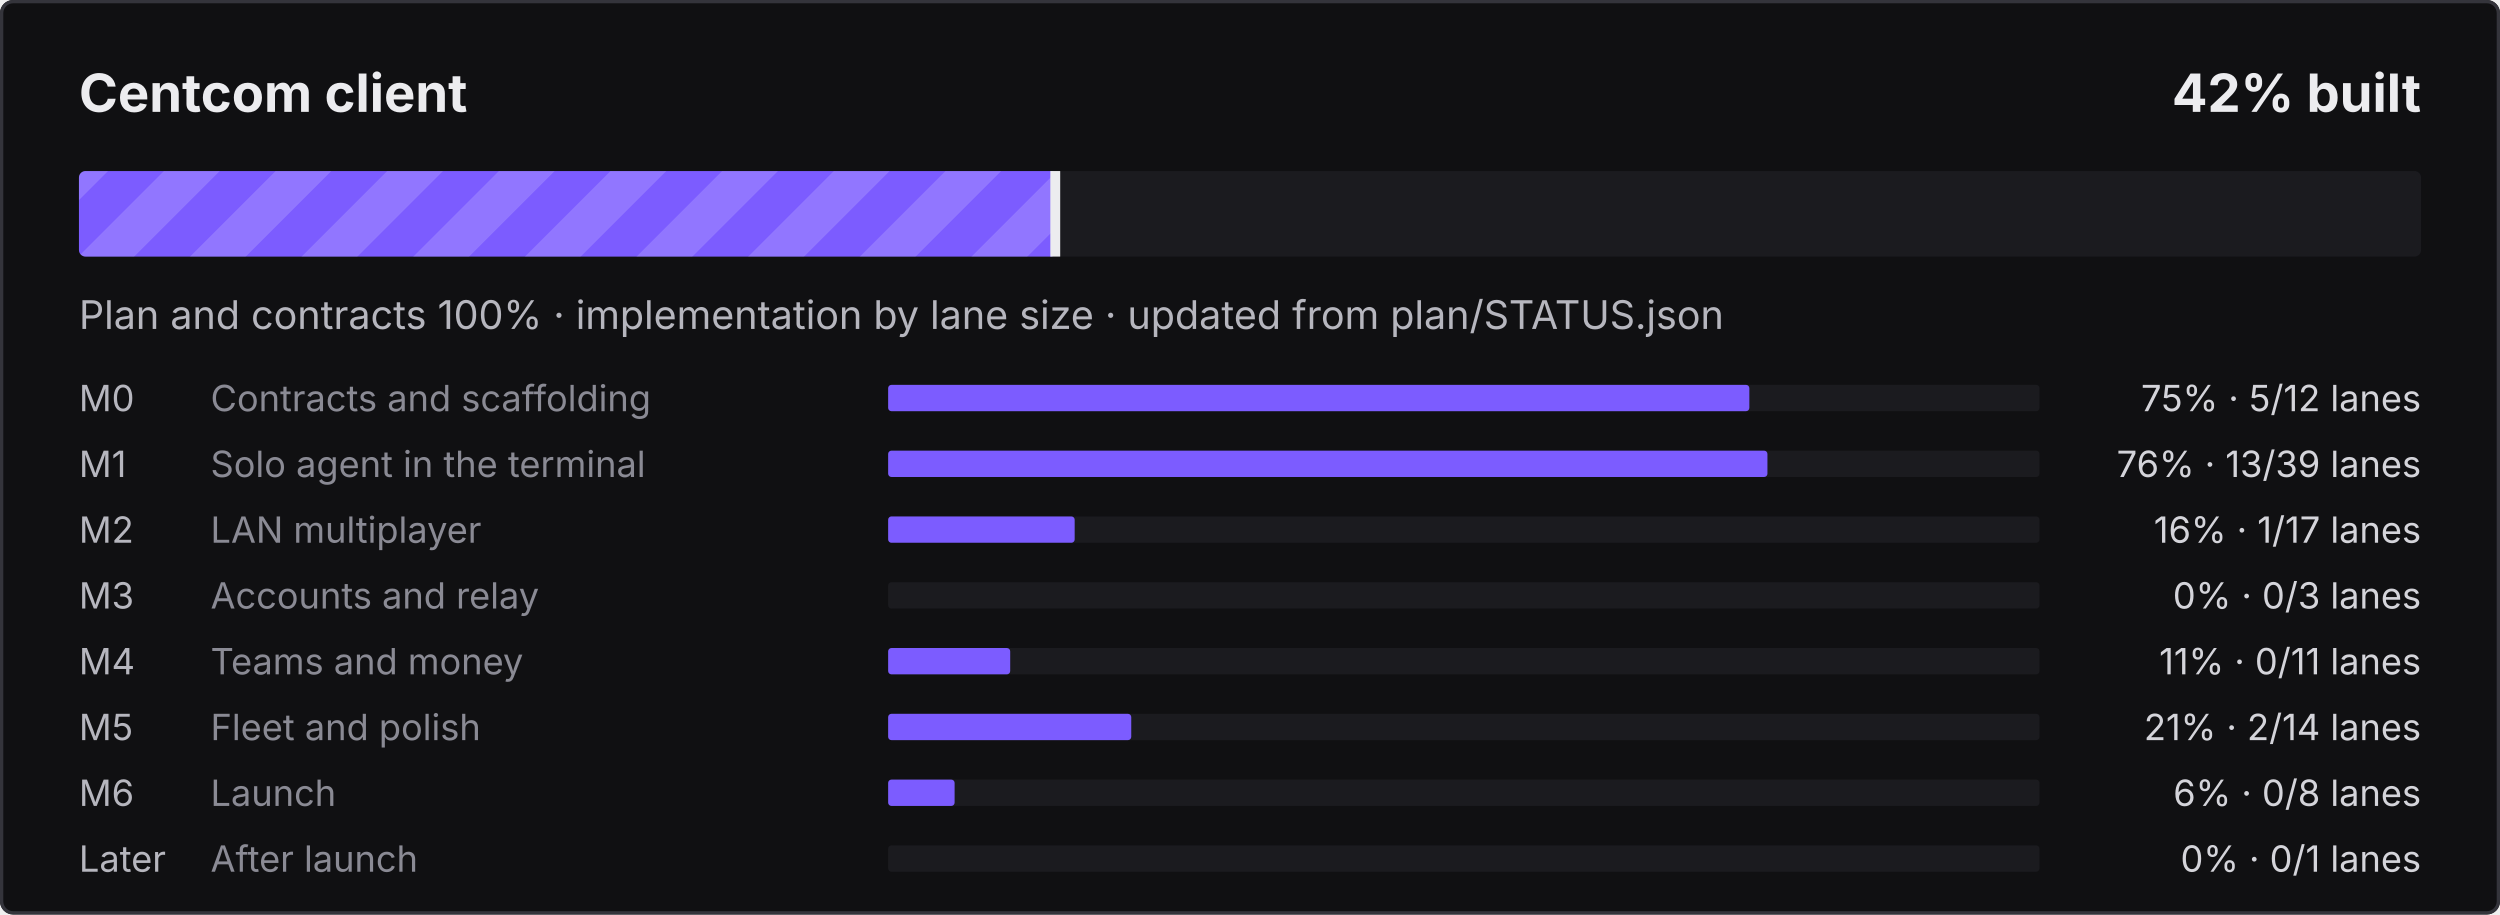
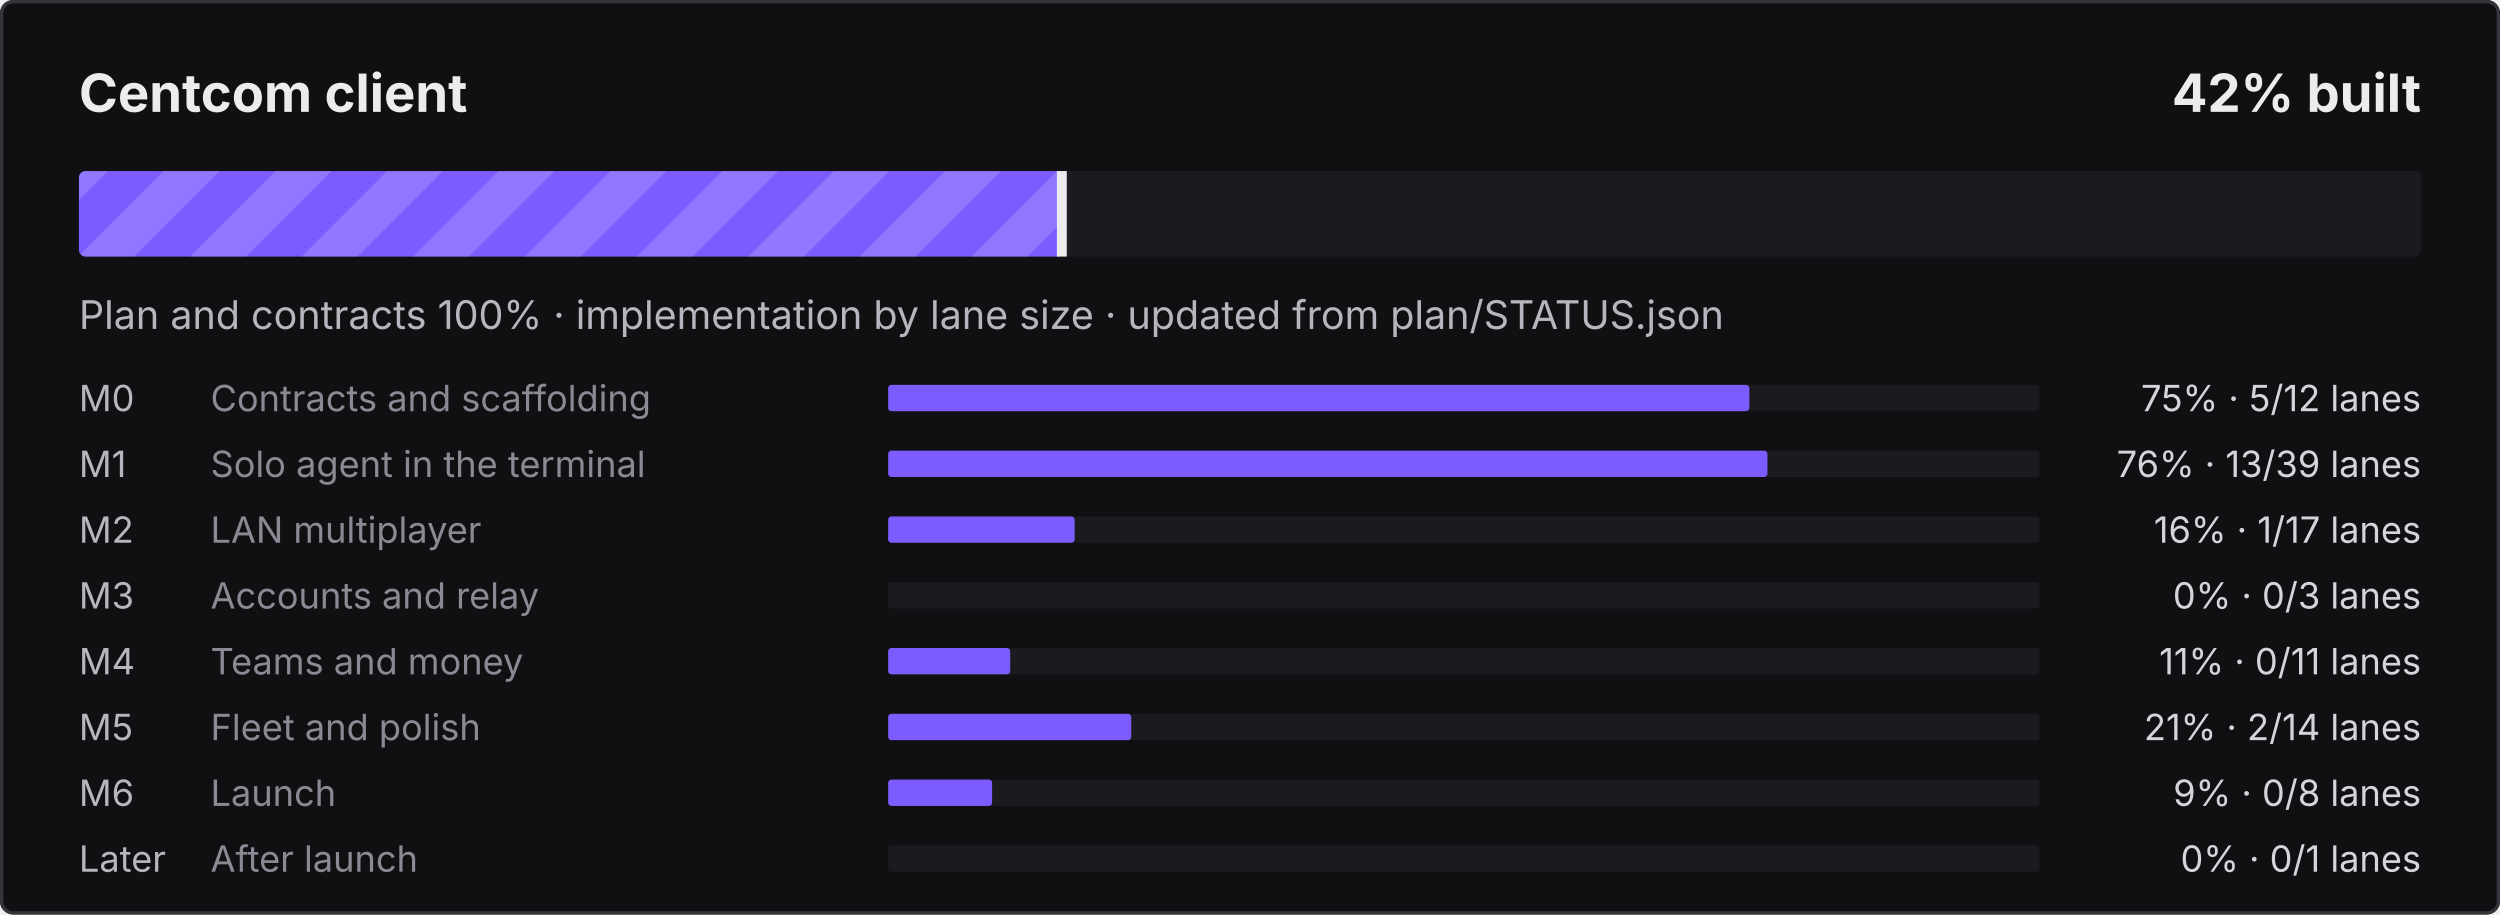
<svg xmlns="http://www.w3.org/2000/svg" width="760" height="278" viewBox="0 0 760 278" role="img" aria-label="Centcom client: 42% built">
  <defs>
    <pattern id="s" width="24" height="24" patternUnits="userSpaceOnUse" patternTransform="rotate(45)">
      <rect width="12" height="24" fill="#fff" fill-opacity=".16" />
    </pattern>
    <clipPath id="c">
      <rect x="24" y="52" width="712" height="26" rx="2" />
    </clipPath>
  </defs>
  <style>@keyframes mv{to{transform:translateX(24px)}}
.st{animation:mv .9s linear infinite}text{font-family:ui-sans-serif,system-ui,-apple-system,"Segoe UI",sans-serif}
@media (prefers-reduced-motion:reduce){.st{animation:none}}</style>
  <rect width="760" height="278" rx="4" fill="#101012" />
  <rect x=".5" y=".5" width="759" height="277" rx="3.5" fill="none" stroke="#34343B" />
  <text x="24" y="34" fill="#ECECEF" font-size="16" font-weight="700">Centcom client</text>
  <text x="736" y="34" fill="#ECECEF" font-size="16" font-weight="700" text-anchor="end">42% built</text>
  <rect x="24" y="52" width="712" height="26" rx="2" fill="#1B1B1F" />
  <clipPath id="cf">
-     <rect x="24" y="52" width="297.3" height="26" rx="2" />
+     <rect x="24" y="52" width="299.3" height="26" rx="2" />
  </clipPath>
  <g clip-path="url(#cf)">
-     <rect x="24" y="52" width="297.3" height="26" fill="#7C5CFF" />
-     <rect x="0" y="52" width="345.3" height="26" fill="url(#s)" class="st" />
+     <rect x="24" y="52" width="299.3" height="26" fill="#7C5CFF" />
+     <rect x="0" y="52" width="347.3" height="26" fill="url(#s)" class="st" />
  </g>
-   <rect x="319.3" y="52" width="3" height="26" fill="#ECECEF" />
+   <rect x="321.3" y="52" width="3" height="26" fill="#ECECEF" />
  <text x="24" y="100" fill="#B6B6BE" font-size="12">Plan and contracts 100% · implementation by lane size · updated from plan/STATUS.json</text>
  <text x="24" y="125" fill="#B6B6BE" font-size="11">M0</text>
  <text x="64" y="125" fill="#8A8A94" font-size="11">Contracts and scaffolding</text>
  <rect x="270" y="117" width="350" height="8" rx="1" fill="#1B1B1F" />
  <rect x="270" y="117" width="261.8" height="8" rx="1" fill="#7C5CFF" />
  <text x="736" y="125" fill="#D4D4DA" font-size="11" text-anchor="end">75% · 5/12 lanes</text>
  <text x="24" y="145" fill="#B6B6BE" font-size="11">M1</text>
  <text x="64" y="145" fill="#8A8A94" font-size="11">Solo agent in the terminal</text>
  <rect x="270" y="137" width="350" height="8" rx="1" fill="#1B1B1F" />
  <rect x="270" y="137" width="267.3" height="8" rx="1" fill="#7C5CFF" />
  <text x="736" y="145" fill="#D4D4DA" font-size="11" text-anchor="end">76% · 13/39 lanes</text>
  <text x="24" y="165" fill="#B6B6BE" font-size="11">M2</text>
  <text x="64" y="165" fill="#8A8A94" font-size="11">LAN multiplayer</text>
  <rect x="270" y="157" width="350" height="8" rx="1" fill="#1B1B1F" />
  <rect x="270" y="157" width="56.7" height="8" rx="1" fill="#7C5CFF" />
  <text x="736" y="165" fill="#D4D4DA" font-size="11" text-anchor="end">16% · 1/17 lanes</text>
  <text x="24" y="185" fill="#B6B6BE" font-size="11">M3</text>
  <text x="64" y="185" fill="#8A8A94" font-size="11">Accounts and relay</text>
  <rect x="270" y="177" width="350" height="8" rx="1" fill="#1B1B1F" />
  <text x="736" y="185" fill="#D4D4DA" font-size="11" text-anchor="end">0% · 0/3 lanes</text>
  <text x="24" y="205" fill="#B6B6BE" font-size="11">M4</text>
  <text x="64" y="205" fill="#8A8A94" font-size="11">Teams and money</text>
  <rect x="270" y="197" width="350" height="8" rx="1" fill="#1B1B1F" />
  <rect x="270" y="197" width="37.1" height="8" rx="1" fill="#7C5CFF" />
  <text x="736" y="205" fill="#D4D4DA" font-size="11" text-anchor="end">11% · 0/11 lanes</text>
  <text x="24" y="225" fill="#B6B6BE" font-size="11">M5</text>
  <text x="64" y="225" fill="#8A8A94" font-size="11">Fleet and polish</text>
  <rect x="270" y="217" width="350" height="8" rx="1" fill="#1B1B1F" />
  <rect x="270" y="217" width="73.9" height="8" rx="1" fill="#7C5CFF" />
  <text x="736" y="225" fill="#D4D4DA" font-size="11" text-anchor="end">21% · 2/14 lanes</text>
  <text x="24" y="245" fill="#B6B6BE" font-size="11">M6</text>
  <text x="64" y="245" fill="#8A8A94" font-size="11">Launch</text>
  <rect x="270" y="237" width="350" height="8" rx="1" fill="#1B1B1F" />
-   <rect x="270" y="237" width="20.2" height="8" rx="1" fill="#7C5CFF" />
-   <text x="736" y="245" fill="#D4D4DA" font-size="11" text-anchor="end">6% · 0/8 lanes</text>
+   <rect x="270" y="237" width="31.6" height="8" rx="1" fill="#7C5CFF" />
+   <text x="736" y="245" fill="#D4D4DA" font-size="11" text-anchor="end">9% · 0/8 lanes</text>
  <text x="24" y="265" fill="#B6B6BE" font-size="11">Later</text>
  <text x="64" y="265" fill="#8A8A94" font-size="11">After launch</text>
  <rect x="270" y="257" width="350" height="8" rx="1" fill="#1B1B1F" />
  <text x="736" y="265" fill="#D4D4DA" font-size="11" text-anchor="end">0% · 0/1 lanes</text>
</svg>
